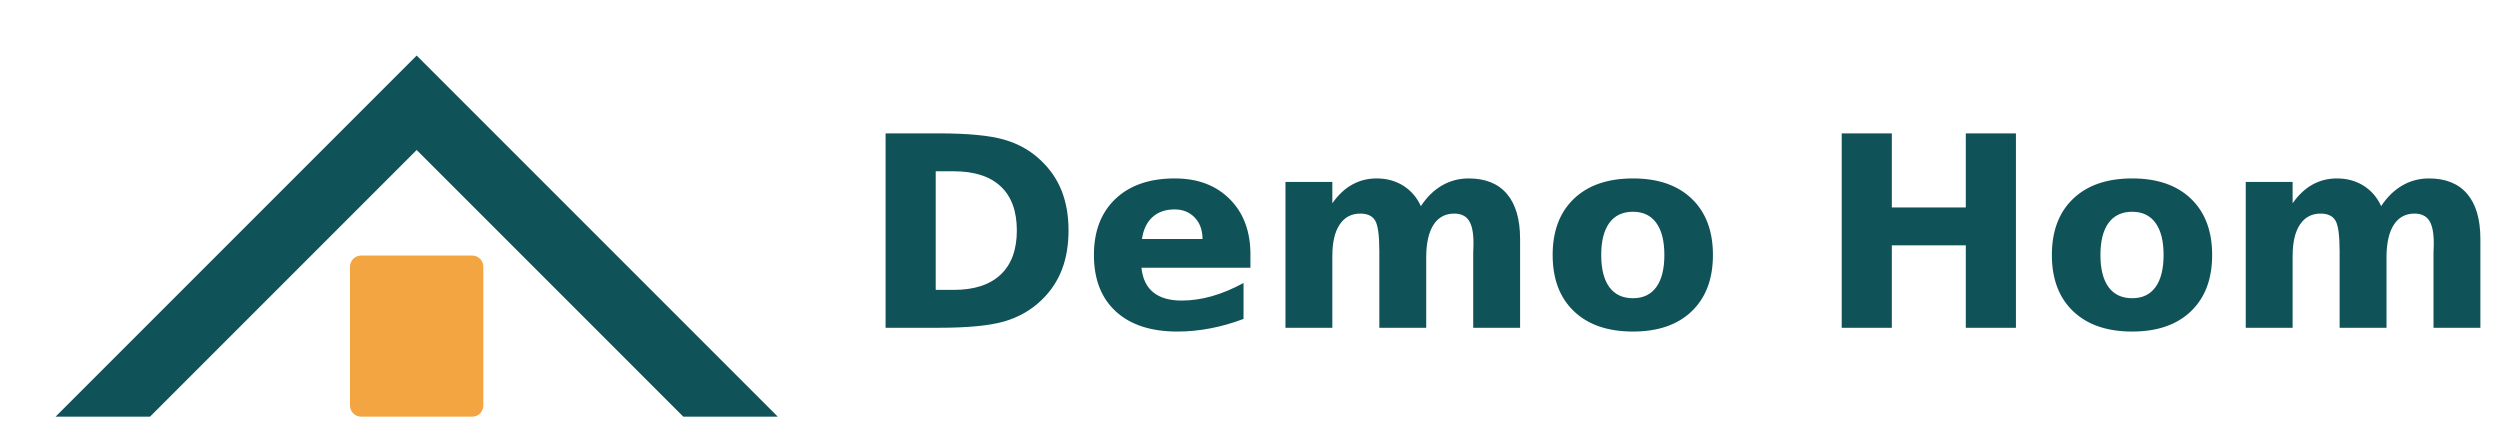
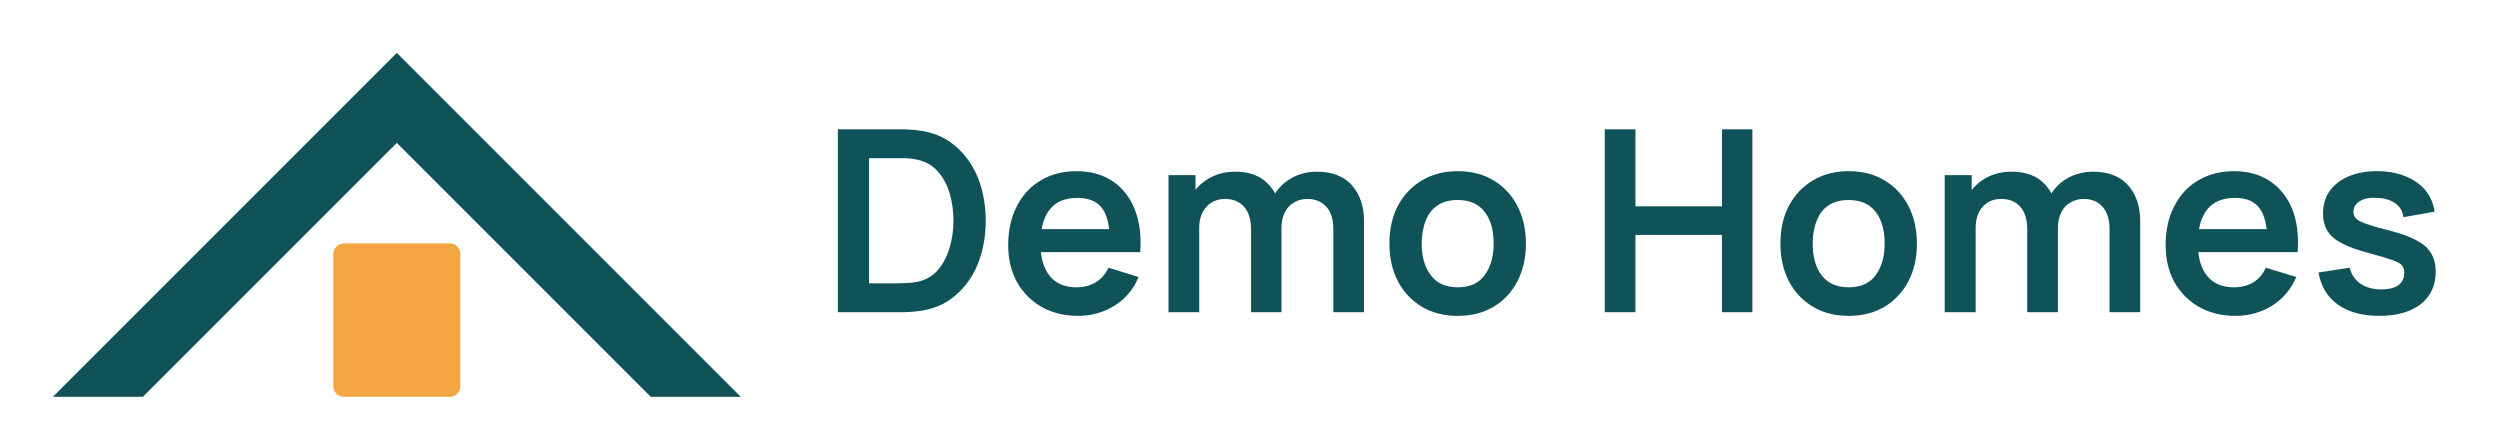
- <svg xmlns="http://www.w3.org/2000/svg" viewBox="0 0 900 160" role="img" aria-label="Demo Homes">
+ <svg xmlns="http://www.w3.org/2000/svg" viewBox="0 0 945 160" role="img" aria-label="Demo Homes">
  <path fill="#0F5257" d="M20 150 150 20l130 130h-34L150 54 54 150z" />
  <rect fill="#F2A541" x="126" y="92" width="48" height="58" rx="4" />
-   <text x="310" y="118" font-family="Manrope, DejaVu Sans, sans-serif" font-weight="700" font-size="96" fill="#0F5257">Demo Homes</text>
+   <path fill="#0F5257" d="M316.7 118V48.9H338.8Q339.6 48.9 342.2 48.9Q344.8 49 347.2 49.3Q355.4 50.3 361 55.1Q366.7 59.9 369.7 67.3Q372.6 74.7 372.6 83.4Q372.6 92.2 369.7 99.6Q366.7 107 361 111.8Q355.4 116.6 347.2 117.6Q344.8 117.9 342.2 118Q339.6 118 338.8 118ZM328.5 107.1H338.8Q340.2 107.1 342.4 107Q344.7 106.9 346.4 106.6Q351.3 105.7 354.4 102.2Q357.4 98.8 358.9 93.8Q360.4 88.9 360.4 83.4Q360.4 77.8 358.9 72.9Q357.4 67.9 354.3 64.6Q351.2 61.2 346.4 60.3Q344.7 59.9 342.4 59.8Q340.2 59.8 338.8 59.8H328.5ZM407.5 119.4Q399.7 119.4 393.7 116Q387.8 112.6 384.4 106.6Q381.1 100.5 381.1 92.7Q381.1 84.2 384.4 77.9Q387.6 71.6 393.4 68.2Q399.2 64.7 406.9 64.7Q414.9 64.7 420.6 68.5Q426.2 72.3 428.9 79.1Q431.7 86 431 95.3H419.5V91.1Q419.5 82.6 416.6 78.7Q413.6 74.8 407.3 74.8Q400.2 74.8 396.8 79.2Q393.3 83.6 393.3 92.1Q393.3 100 396.8 104.3Q400.2 108.6 406.9 108.6Q411.1 108.6 414.2 106.7Q417.3 104.8 419 101.2L430.4 104.7Q427.5 111.7 421.2 115.6Q415 119.4 407.5 119.4ZM389.7 95.3V86.6H425.3V95.3ZM504 118V86.5Q504 81.2 501.4 78.2Q498.7 75.2 494.2 75.2Q491.4 75.2 489.2 76.5Q487 77.7 485.7 80.2Q484.4 82.7 484.4 86.1L479.3 83.1Q479.2 77.7 481.7 73.6Q484.2 69.5 488.4 67.2Q492.6 64.9 497.8 64.9Q506.4 64.9 511 70Q515.6 75.2 515.6 83.6V118ZM441.7 118V66.2H451.9V82.2H453.3V118ZM472.9 118V86.7Q472.9 81.2 470.3 78.2Q467.6 75.2 463.1 75.2Q458.7 75.2 456 78.2Q453.3 81.2 453.3 86.1L448.1 82.6Q448.1 77.6 450.6 73.6Q453.1 69.5 457.4 67.2Q461.6 64.9 466.9 64.9Q472.7 64.9 476.6 67.3Q480.5 69.8 482.5 74.1Q484.4 78.3 484.4 83.6V118ZM551 119.4Q543.2 119.4 537.4 115.9Q531.6 112.4 528.4 106.3Q525.2 100.1 525.2 92.1Q525.2 83.9 528.4 77.8Q531.7 71.6 537.5 68.2Q543.3 64.7 551 64.7Q558.8 64.7 564.6 68.2Q570.4 71.7 573.6 77.9Q576.8 84.1 576.8 92.1Q576.8 100.1 573.6 106.3Q570.4 112.5 564.5 116Q558.7 119.4 551 119.4ZM551 108.6Q557.9 108.6 561.2 104Q564.6 99.4 564.6 92.1Q564.6 84.5 561.2 80.1Q557.8 75.6 551 75.6Q546.3 75.6 543.3 77.7Q540.3 79.7 538.9 83.5Q537.4 87.2 537.4 92.1Q537.4 99.6 540.9 104.1Q544.3 108.6 551 108.6ZM606.6 118V48.9H618.2V78H650.9V48.9H662.4V118H650.9V88.8H618.2V118ZM698.8 119.4Q691 119.4 685.2 115.9Q679.4 112.4 676.2 106.3Q673 100.1 673 92.1Q673 83.9 676.2 77.8Q679.5 71.6 685.3 68.2Q691.1 64.7 698.8 64.7Q706.6 64.7 712.4 68.2Q718.2 71.7 721.4 77.9Q724.6 84.1 724.6 92.1Q724.6 100.1 721.4 106.3Q718.1 112.5 712.3 116Q706.5 119.4 698.8 119.4ZM698.8 108.6Q705.7 108.6 709 104Q712.4 99.4 712.4 92.1Q712.4 84.5 709 80.1Q705.6 75.6 698.8 75.6Q694.1 75.6 691.1 77.7Q688.1 79.7 686.7 83.5Q685.2 87.2 685.2 92.1Q685.2 99.6 688.6 104.1Q692.1 108.6 698.8 108.6ZM797.4 118V86.5Q797.4 81.2 794.8 78.2Q792.2 75.2 787.6 75.2Q784.9 75.2 782.7 76.5Q780.4 77.7 779.2 80.2Q777.9 82.7 777.9 86.1L772.7 83.1Q772.7 77.7 775.1 73.6Q777.6 69.5 781.8 67.2Q786.1 64.9 791.2 64.9Q799.8 64.9 804.4 70Q809 75.2 809 83.6V118ZM735.1 118V66.2H745.3V82.2H746.8V118ZM766.3 118V86.7Q766.3 81.2 763.7 78.2Q761.1 75.2 756.5 75.2Q752.1 75.2 749.4 78.2Q746.8 81.2 746.8 86.1L741.6 82.6Q741.6 77.6 744.1 73.6Q746.6 69.5 750.8 67.2Q755.1 64.9 760.3 64.9Q766.1 64.9 770.1 67.3Q774 69.8 775.9 74.1Q777.9 78.3 777.9 83.6V118ZM845.1 119.4Q837.2 119.4 831.2 116Q825.3 112.6 821.9 106.6Q818.6 100.5 818.6 92.7Q818.6 84.2 821.9 77.9Q825.1 71.6 830.9 68.2Q836.8 64.7 844.4 64.7Q852.4 64.7 858.1 68.5Q863.7 72.3 866.5 79.1Q869.2 86 868.5 95.3H857.1V91.1Q857 82.6 854.1 78.7Q851.2 74.8 844.9 74.8Q837.8 74.8 834.3 79.2Q830.8 83.6 830.8 92.1Q830.8 100 834.3 104.3Q837.8 108.6 844.4 108.6Q848.7 108.6 851.8 106.7Q854.8 104.8 856.5 101.2L868 104.7Q865 111.7 858.8 115.6Q852.5 119.4 845.1 119.4ZM827.2 95.3V86.6H862.9V95.3ZM899.3 119.4Q889.7 119.4 883.7 115.1Q877.7 110.8 876.4 103L888.2 101.2Q889.1 105 892.2 107.2Q895.4 109.4 900.1 109.4Q904.3 109.4 906.6 107.8Q908.8 106.1 908.8 103.2Q908.8 101.4 908 100.4Q907.2 99.3 904.3 98.3Q901.5 97.3 895.6 95.7Q889.1 94 885.3 92Q881.4 90 879.8 87.3Q878.1 84.5 878.1 80.7Q878.1 75.8 880.6 72.2Q883.2 68.6 887.7 66.7Q892.3 64.7 898.5 64.7Q904.5 64.7 909.2 66.6Q913.9 68.5 916.8 71.9Q919.6 75.4 920.3 80L908.5 82.1Q908.1 78.8 905.5 76.9Q902.9 75 898.7 74.8Q894.6 74.5 892.1 76Q889.6 77.4 889.6 80.1Q889.6 81.6 890.6 82.6Q891.6 83.7 894.7 84.7Q897.7 85.8 903.8 87.3Q910 88.9 913.7 91Q917.4 93 919 95.8Q920.7 98.7 920.7 102.7Q920.7 110.5 915 115Q909.3 119.4 899.3 119.4Z" />
</svg>
